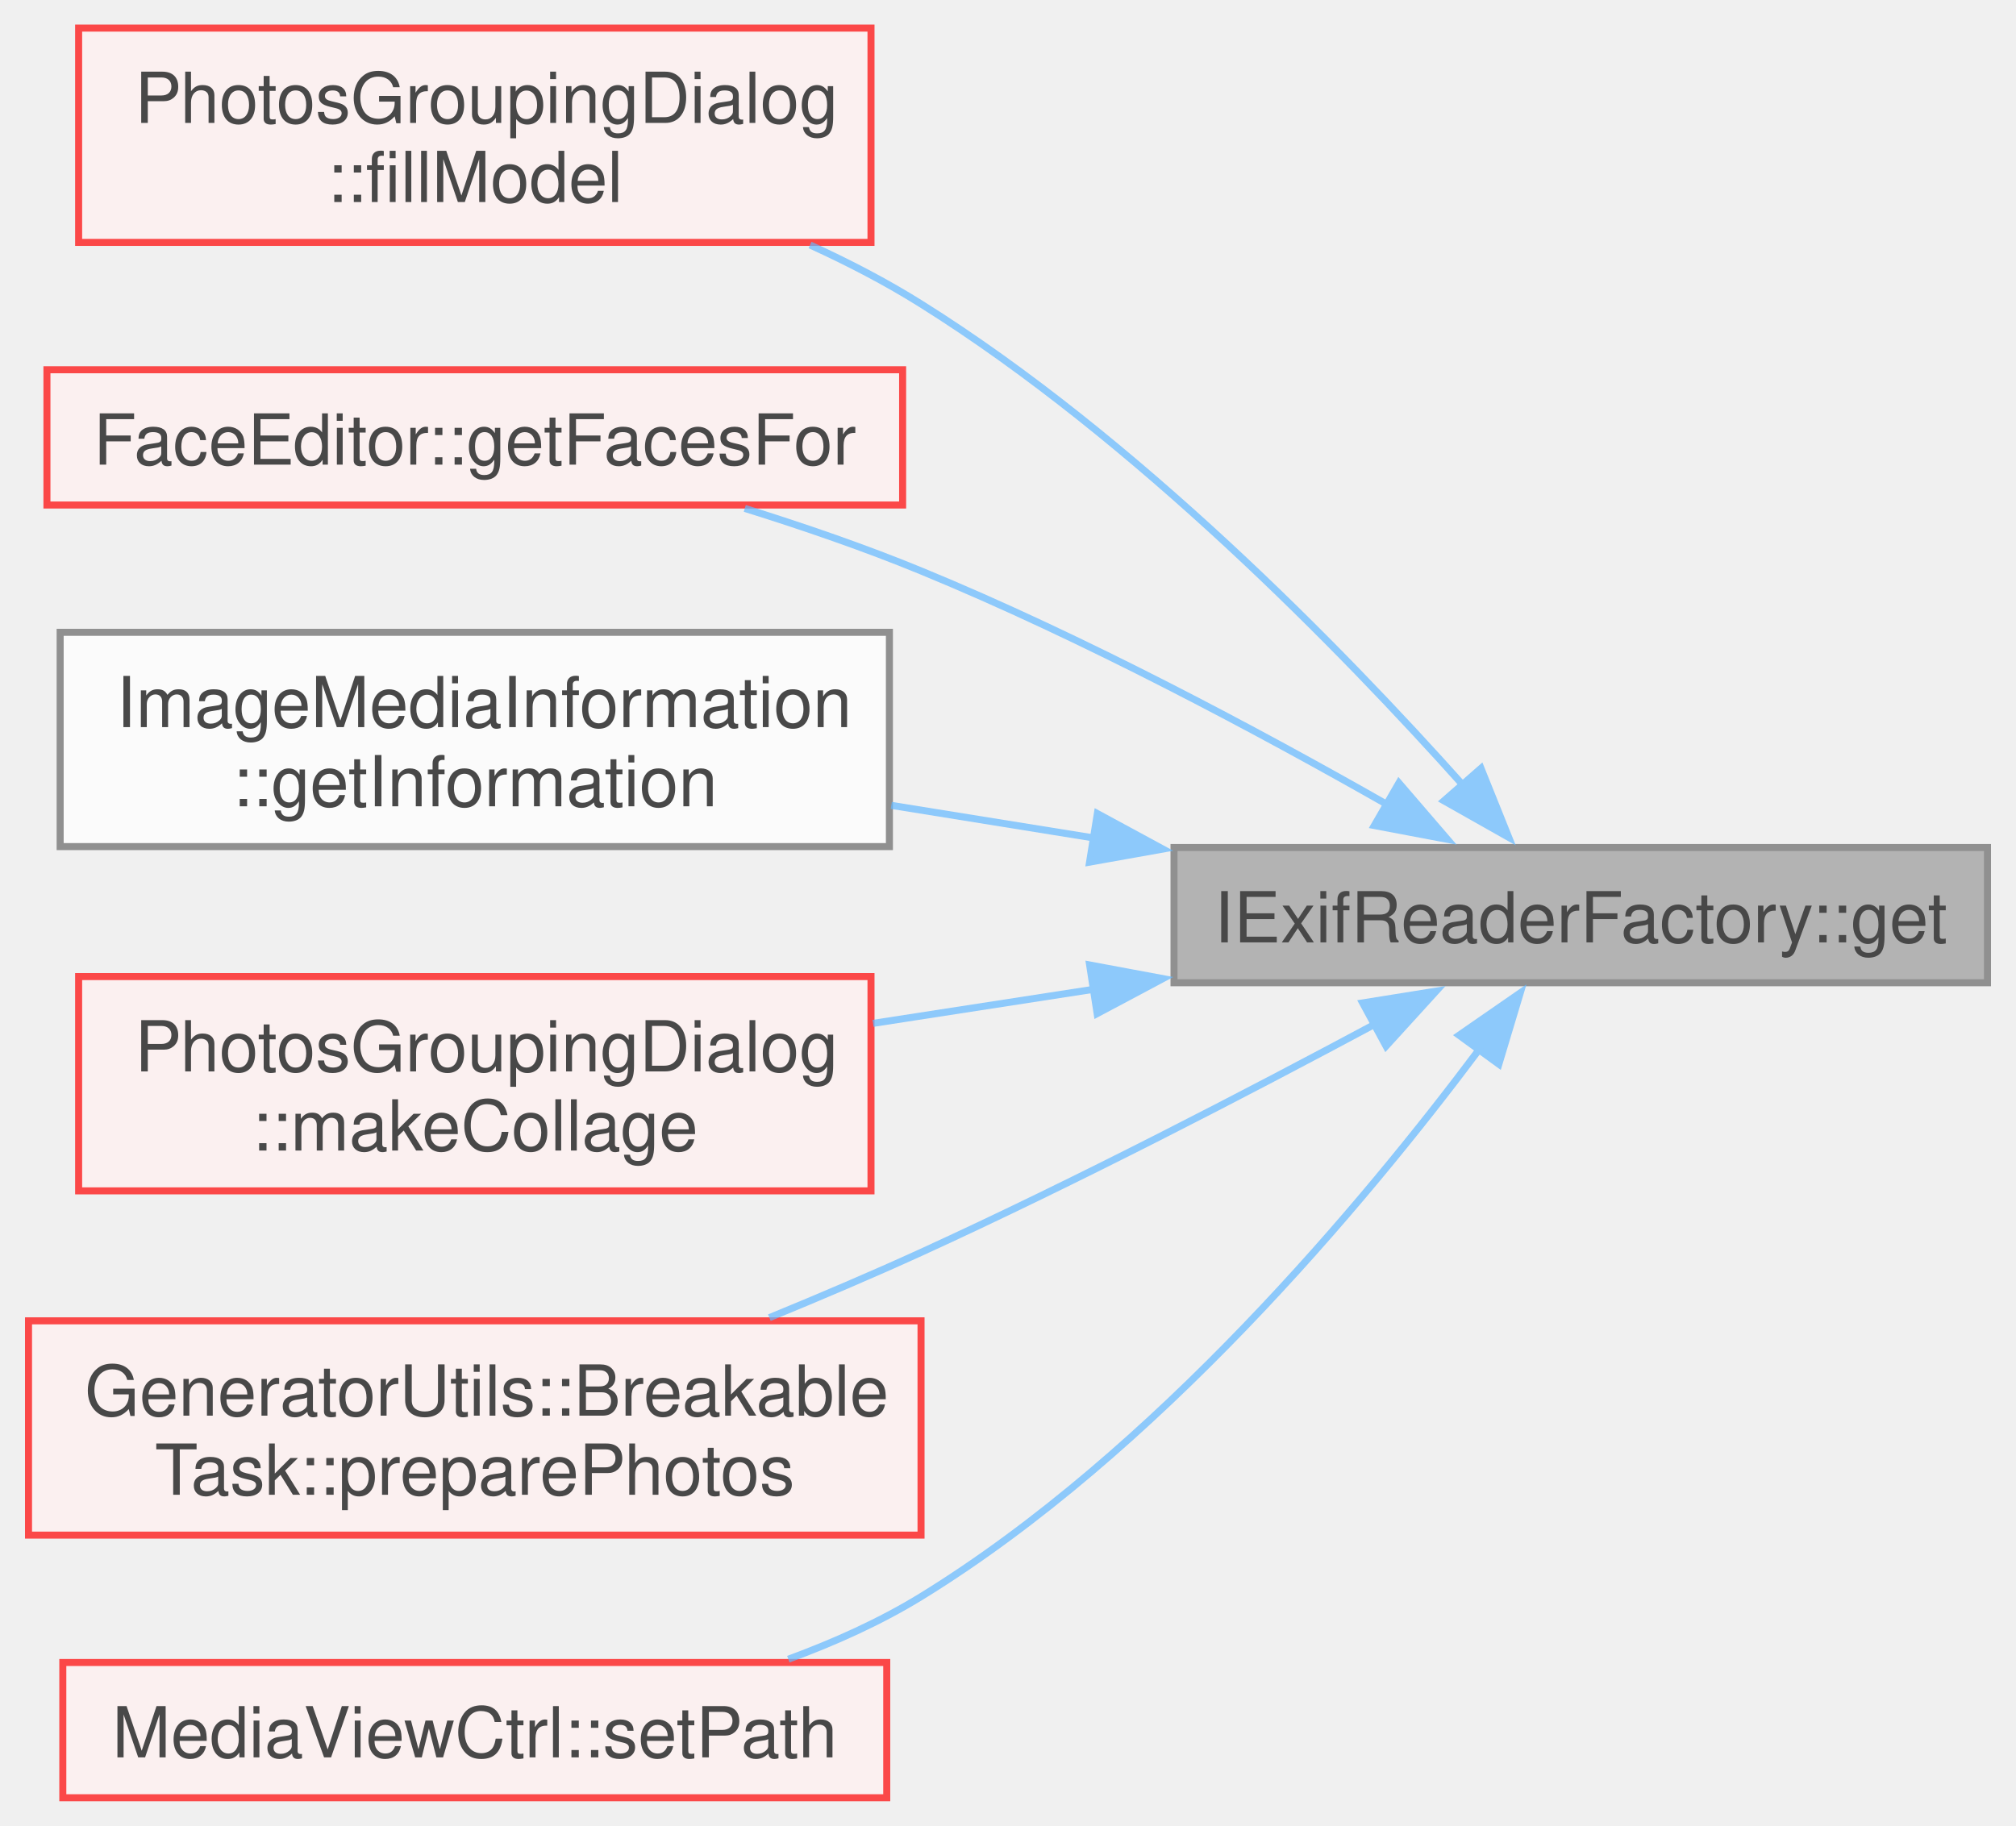
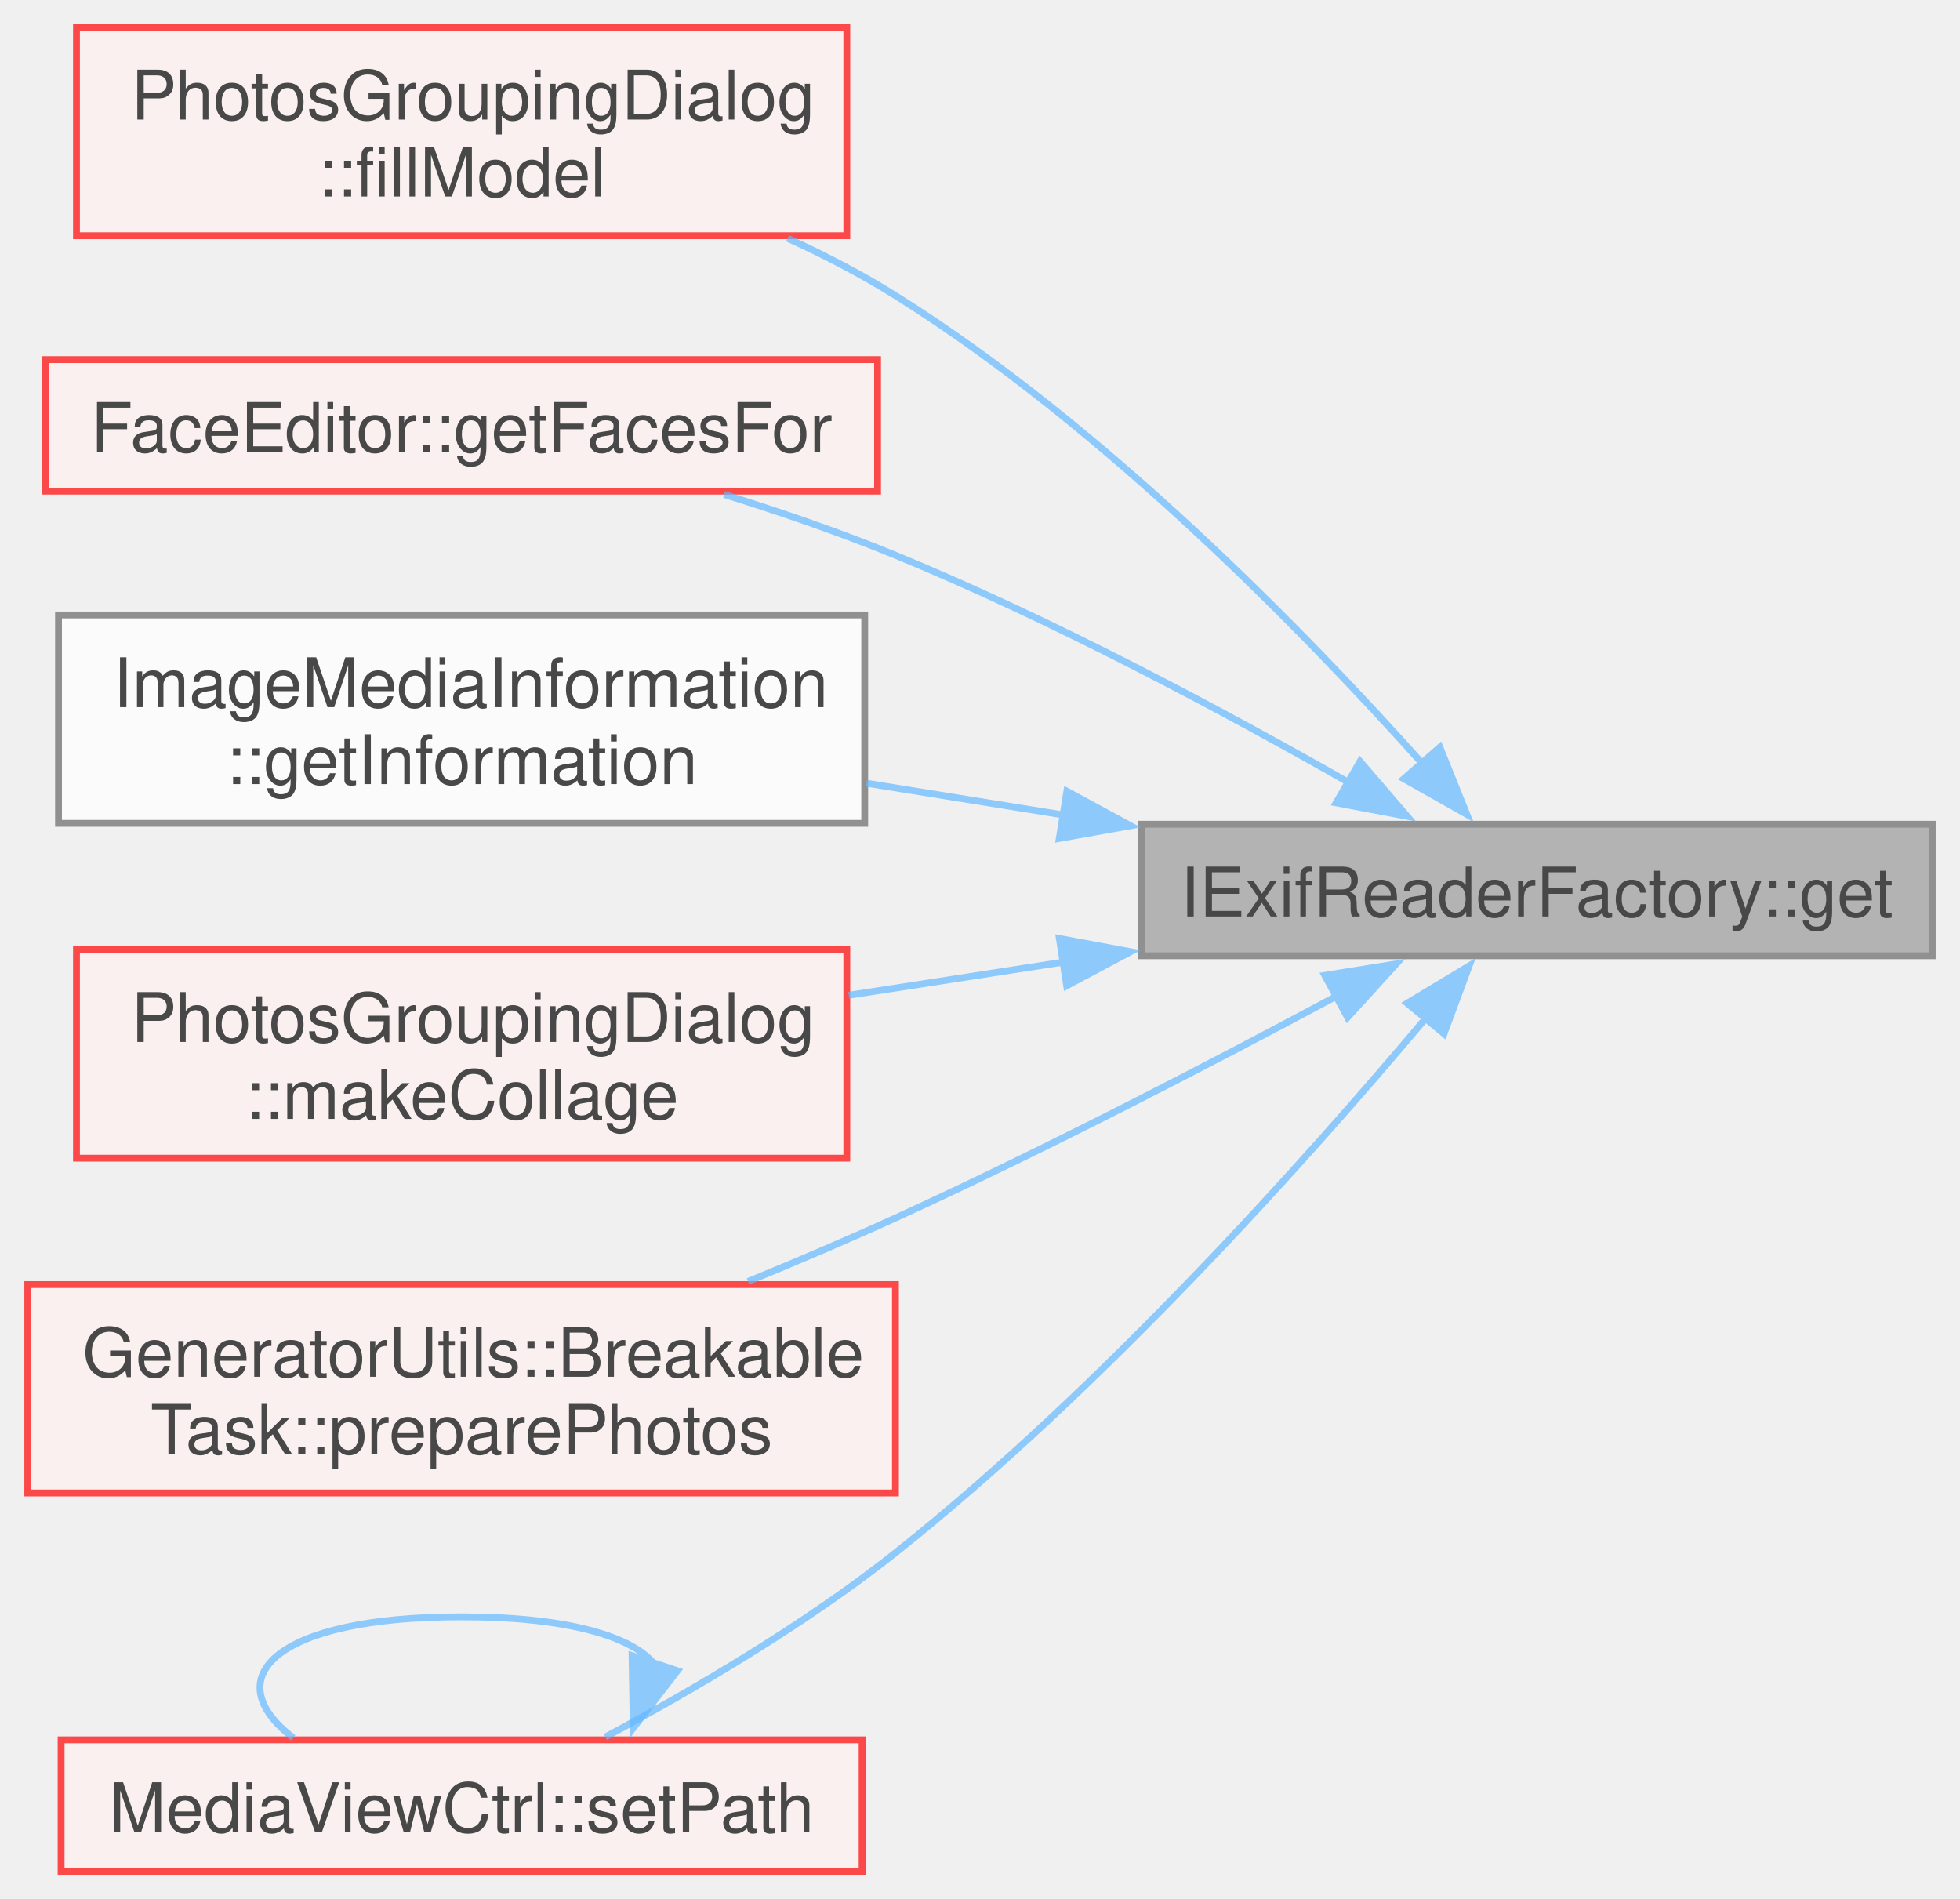
- <svg xmlns="http://www.w3.org/2000/svg" xmlns:xlink="http://www.w3.org/1999/xlink" width="287pt" height="260pt" viewBox="0.00 0.00 286.75 259.88">
+ <svg xmlns="http://www.w3.org/2000/svg" xmlns:xlink="http://www.w3.org/1999/xlink" width="287pt" height="278pt" viewBox="0.00 0.00 286.75 277.88">
  <svg id="main" version="1.1" xml:space="preserve">
    <style type="text/css">
.node, .edge {opacity: 0.7;}
.node.selected, .edge.selected {opacity: 1;}
.edge:hover path { stroke: red; }
.edge:hover polygon { stroke: red; fill: red; }
</style>
    <svg id="graph" class="graph">
-       <g id="graph0" class="graph" transform="scale(1 1) rotate(0) translate(4 255.88)">
+       <g id="graph0" class="graph" transform="scale(1 1) rotate(0) translate(4 273.88)">
        <g id="Node000001" class="node">
          <g id="a_Node000001">
            <a xlink:title=" ">
-               <polygon fill="#999999" stroke="#666666" points="278.75,-135.25 163,-135.25 163,-116 278.75,-116 278.75,-135.25" />
-               <text text-anchor="middle" x="220.88" y="-121.75" font-family="Helvetica,sans-Serif" font-size="10.00">IExifReaderFactory::get</text>
+               <polygon fill="#999999" stroke="#666666" points="278.75,-153.25 163,-153.25 163,-134 278.75,-134 278.75,-153.25" />
+               <text text-anchor="middle" x="220.88" y="-139.75" font-family="Helvetica,sans-Serif" font-size="10.00">IExifReaderFactory::get</text>
            </a>
          </g>
        </g>
        <g id="Node000002" class="node">
          <g id="a_Node000002">
            <a xlink:href="../../d0/d4e/class_photos_grouping_dialog.html#a5602e18dab61025c041f53bbe3e59254" target="_top" xlink:title=" ">
-               <polygon fill="#fff0f0" stroke="red" points="119.88,-251.88 7.13,-251.88 7.13,-221.38 119.88,-221.38 119.88,-251.88" />
-               <text text-anchor="start" x="15.13" y="-238.38" font-family="Helvetica,sans-Serif" font-size="10.00">PhotosGroupingDialog</text>
-               <text text-anchor="middle" x="63.5" y="-227.12" font-family="Helvetica,sans-Serif" font-size="10.00">::fillModel</text>
+               <polygon fill="#fff0f0" stroke="red" points="119.88,-269.88 7.13,-269.88 7.13,-239.38 119.88,-239.38 119.88,-269.88" />
+               <text text-anchor="start" x="15.13" y="-256.38" font-family="Helvetica,sans-Serif" font-size="10.00">PhotosGroupingDialog</text>
+               <text text-anchor="middle" x="63.5" y="-245.12" font-family="Helvetica,sans-Serif" font-size="10.00">::fillModel</text>
            </a>
          </g>
        </g>
        <g id="edge1_Node000001_Node000002" class="edge">
          <g id="a_edge1_Node000001_Node000002">
            <a xlink:title=" ">
-               <path fill="none" stroke="#63b8ff" d="M204.18,-144.06C186.93,-163.36 157.57,-193.47 127,-212.62 122.08,-215.71 116.69,-218.51 111.21,-221.01" />
-               <polygon fill="#63b8ff" stroke="#63b8ff" points="206.68,-146.52 210.63,-136.69 201.41,-141.9 206.68,-146.52" />
+               <path fill="none" stroke="#63b8ff" d="M204.18,-162.06C186.93,-181.36 157.57,-211.47 127,-230.62 122.08,-233.71 116.69,-236.51 111.21,-239.01" />
+               <polygon fill="#63b8ff" stroke="#63b8ff" points="206.68,-164.52 210.63,-154.69 201.41,-159.9 206.68,-164.52" />
            </a>
          </g>
        </g>
        <g id="Node000004" class="node">
          <g id="a_Node000004">
            <a xlink:href="../../dd/d0a/class_face_editor.html#adf8745e7dc160e0a546a6137a05f2878" target="_top" xlink:title=" ">
-               <polygon fill="#fff0f0" stroke="red" points="124.38,-203.25 2.62,-203.25 2.62,-184 124.38,-184 124.38,-203.25" />
-               <text text-anchor="middle" x="63.5" y="-189.75" font-family="Helvetica,sans-Serif" font-size="10.00">FaceEditor::getFacesFor</text>
+               <polygon fill="#fff0f0" stroke="red" points="124.38,-221.25 2.62,-221.25 2.62,-202 124.38,-202 124.38,-221.25" />
+               <text text-anchor="middle" x="63.5" y="-207.75" font-family="Helvetica,sans-Serif" font-size="10.00">FaceEditor::getFacesFor</text>
            </a>
          </g>
        </g>
        <g id="edge2_Node000001_Node000004" class="edge">
          <g id="a_edge2_Node000001_Node000004">
            <a xlink:title=" ">
-               <path fill="none" stroke="#63b8ff" d="M193.34,-141.36C175.11,-151.74 150.11,-165.12 127,-174.62 119.03,-177.9 110.28,-180.91 101.92,-183.52" />
-               <polygon fill="#63b8ff" stroke="#63b8ff" points="195,-144.44 201.91,-136.41 191.5,-138.38 195,-144.44" />
+               <path fill="none" stroke="#63b8ff" d="M193.34,-159.36C175.11,-169.74 150.11,-183.12 127,-192.62 119.03,-195.9 110.28,-198.91 101.92,-201.52" />
+               <polygon fill="#63b8ff" stroke="#63b8ff" points="195,-162.44 201.91,-154.41 191.5,-156.38 195,-162.44" />
            </a>
          </g>
        </g>
        <g id="Node000006" class="node">
          <g id="a_Node000006">
            <a xlink:href="../../de/d2a/class_image_media_information.html#ab59a804554c2edf243d753c2730fdf2c" target="_top" xlink:title=" ">
-               <polygon fill="white" stroke="#666666" points="122.5,-165.88 4.5,-165.88 4.5,-135.38 122.5,-135.38 122.5,-165.88" />
-               <text text-anchor="start" x="12.5" y="-152.38" font-family="Helvetica,sans-Serif" font-size="10.00">ImageMediaInformation</text>
-               <text text-anchor="middle" x="63.5" y="-141.12" font-family="Helvetica,sans-Serif" font-size="10.00">::getInformation</text>
+               <polygon fill="white" stroke="#666666" points="122.5,-183.88 4.5,-183.88 4.5,-153.38 122.5,-153.38 122.5,-183.88" />
+               <text text-anchor="start" x="12.5" y="-170.38" font-family="Helvetica,sans-Serif" font-size="10.00">ImageMediaInformation</text>
+               <text text-anchor="middle" x="63.5" y="-159.12" font-family="Helvetica,sans-Serif" font-size="10.00">::getInformation</text>
            </a>
          </g>
        </g>
        <g id="edge3_Node000001_Node000006" class="edge">
          <g id="a_edge3_Node000001_Node000006">
            <a xlink:title=" ">
-               <path fill="none" stroke="#63b8ff" d="M151.7,-136.59C142.05,-138.15 132.21,-139.73 122.77,-141.25" />
-               <polygon fill="#63b8ff" stroke="#63b8ff" points="152.09,-140.08 161.41,-135.03 150.98,-133.17 152.09,-140.08" />
+               <path fill="none" stroke="#63b8ff" d="M151.7,-154.59C142.05,-156.15 132.21,-157.73 122.77,-159.25" />
+               <polygon fill="#63b8ff" stroke="#63b8ff" points="152.09,-158.08 161.41,-153.03 150.98,-151.17 152.09,-158.08" />
            </a>
          </g>
        </g>
        <g id="Node000007" class="node">
          <g id="a_Node000007">
            <a xlink:href="../../d0/d4e/class_photos_grouping_dialog.html#af6b9b5bf838e92f74c539d4972cabc38" target="_top" xlink:title=" ">
-               <polygon fill="#fff0f0" stroke="red" points="119.88,-116.88 7.13,-116.88 7.13,-86.38 119.88,-86.38 119.88,-116.88" />
-               <text text-anchor="start" x="15.13" y="-103.38" font-family="Helvetica,sans-Serif" font-size="10.00">PhotosGroupingDialog</text>
-               <text text-anchor="middle" x="63.5" y="-92.12" font-family="Helvetica,sans-Serif" font-size="10.00">::makeCollage</text>
+               <polygon fill="#fff0f0" stroke="red" points="119.88,-134.88 7.13,-134.88 7.13,-104.38 119.88,-104.38 119.88,-134.88" />
+               <text text-anchor="start" x="15.13" y="-121.38" font-family="Helvetica,sans-Serif" font-size="10.00">PhotosGroupingDialog</text>
+               <text text-anchor="middle" x="63.5" y="-110.12" font-family="Helvetica,sans-Serif" font-size="10.00">::makeCollage</text>
            </a>
          </g>
        </g>
        <g id="edge4_Node000001_Node000007" class="edge">
          <g id="a_edge4_Node000001_Node000007">
            <a xlink:title=" ">
-               <path fill="none" stroke="#63b8ff" d="M151.62,-115.08C141.11,-113.46 130.37,-111.8 120.17,-110.22" />
-               <polygon fill="#63b8ff" stroke="#63b8ff" points="150.99,-118.53 161.41,-116.59 152.06,-111.61 150.99,-118.53" />
+               <path fill="none" stroke="#63b8ff" d="M151.62,-133.08C141.11,-131.46 130.37,-129.8 120.17,-128.22" />
+               <polygon fill="#63b8ff" stroke="#63b8ff" points="150.99,-136.53 161.41,-134.59 152.06,-129.61 150.99,-136.53" />
            </a>
          </g>
        </g>
        <g id="Node000009" class="node">
          <g id="a_Node000009">
            <a xlink:href="../../dc/dc9/class_generator_utils_1_1_breakable_task.html#a32d1b87cb6dcd42a9d9a860d3fcae8f3" target="_top" xlink:title=" ">
-               <polygon fill="#fff0f0" stroke="red" points="127,-67.88 0,-67.88 0,-37.38 127,-37.38 127,-67.88" />
-               <text text-anchor="start" x="8" y="-54.38" font-family="Helvetica,sans-Serif" font-size="10.00">GeneratorUtils::Breakable</text>
-               <text text-anchor="middle" x="63.5" y="-43.12" font-family="Helvetica,sans-Serif" font-size="10.00">Task::preparePhotos</text>
+               <polygon fill="#fff0f0" stroke="red" points="127,-85.88 0,-85.88 0,-55.38 127,-55.38 127,-85.88" />
+               <text text-anchor="start" x="8" y="-72.38" font-family="Helvetica,sans-Serif" font-size="10.00">GeneratorUtils::Breakable</text>
+               <text text-anchor="middle" x="63.5" y="-61.12" font-family="Helvetica,sans-Serif" font-size="10.00">Task::preparePhotos</text>
            </a>
          </g>
        </g>
        <g id="edge5_Node000001_Node000009" class="edge">
          <g id="a_edge5_Node000001_Node000009">
            <a xlink:title=" ">
-               <path fill="none" stroke="#63b8ff" d="M191.67,-110.15C173.44,-100.37 149.08,-87.72 127,-77.62 120.09,-74.47 112.66,-71.3 105.42,-68.33" />
-               <polygon fill="#63b8ff" stroke="#63b8ff" points="189.84,-113.13 200.3,-114.81 193.17,-106.98 189.84,-113.13" />
+               <path fill="none" stroke="#63b8ff" d="M191.67,-128.15C173.44,-118.37 149.08,-105.72 127,-95.62 120.09,-92.47 112.66,-89.3 105.42,-86.33" />
+               <polygon fill="#63b8ff" stroke="#63b8ff" points="189.84,-131.13 200.3,-132.81 193.17,-124.98 189.84,-131.13" />
            </a>
          </g>
        </g>
        <g id="Node000012" class="node">
          <g id="a_Node000012">
            <a xlink:href="../../d3/d07/class_media_view_ctrl.html#aa24ae0b96b7ddfdd731a382f759d429f" target="_top" xlink:title=" ">
              <polygon fill="#fff0f0" stroke="red" points="122.12,-19.25 4.88,-19.25 4.88,0 122.12,0 122.12,-19.25" />
              <text text-anchor="middle" x="63.5" y="-5.75" font-family="Helvetica,sans-Serif" font-size="10.00">MediaViewCtrl::setPath</text>
            </a>
          </g>
        </g>
        <g id="edge6_Node000001_Node000012" class="edge">
          <g id="a_edge6_Node000001_Node000012">
            <a xlink:title=" ">
-               <path fill="none" stroke="#63b8ff" d="M206.43,-106.52C190.06,-84.64 160.44,-49.18 127,-28.62 121.2,-25.06 114.69,-22.13 108.12,-19.72" />
-               <polygon fill="#63b8ff" stroke="#63b8ff" points="203.56,-108.53 212.27,-114.56 209.22,-104.41 203.56,-108.53" />
+               <path fill="none" stroke="#63b8ff" d="M204.67,-124.92C187.28,-104.23 157.27,-70.65 127,-46.62 113.76,-36.12 97.26,-26.48 84.54,-19.67" />
+               <polygon fill="#63b8ff" stroke="#63b8ff" points="201.9,-127.05 210.97,-132.52 207.29,-122.59 201.9,-127.05" />
+             </a>
+           </g>
+         </g>
+         <g id="edge7_Node000012_Node000012" class="edge">
+           <g id="a_edge7_Node000012_Node000012">
+             <a xlink:title=" ">
+               <path fill="none" stroke="#63b8ff" d="M91.72,-30.32C88.47,-34.37 79.06,-37.25 63.5,-37.25 35.84,-37.25 27.62,-28.15 38.86,-19.54" />
+               <polygon fill="#63b8ff" stroke="#63b8ff" points="95.09,-29.36 88.62,-20.97 88.45,-31.57 95.09,-29.36" />
            </a>
          </g>
        </g>
      </g>
    </svg>
  </svg>
  <style type="text/css">

[data-mouse-over-selected='false'] { opacity: 0.7; }
[data-mouse-over-selected='true']  { opacity: 1.0; }

</style>
</svg>
